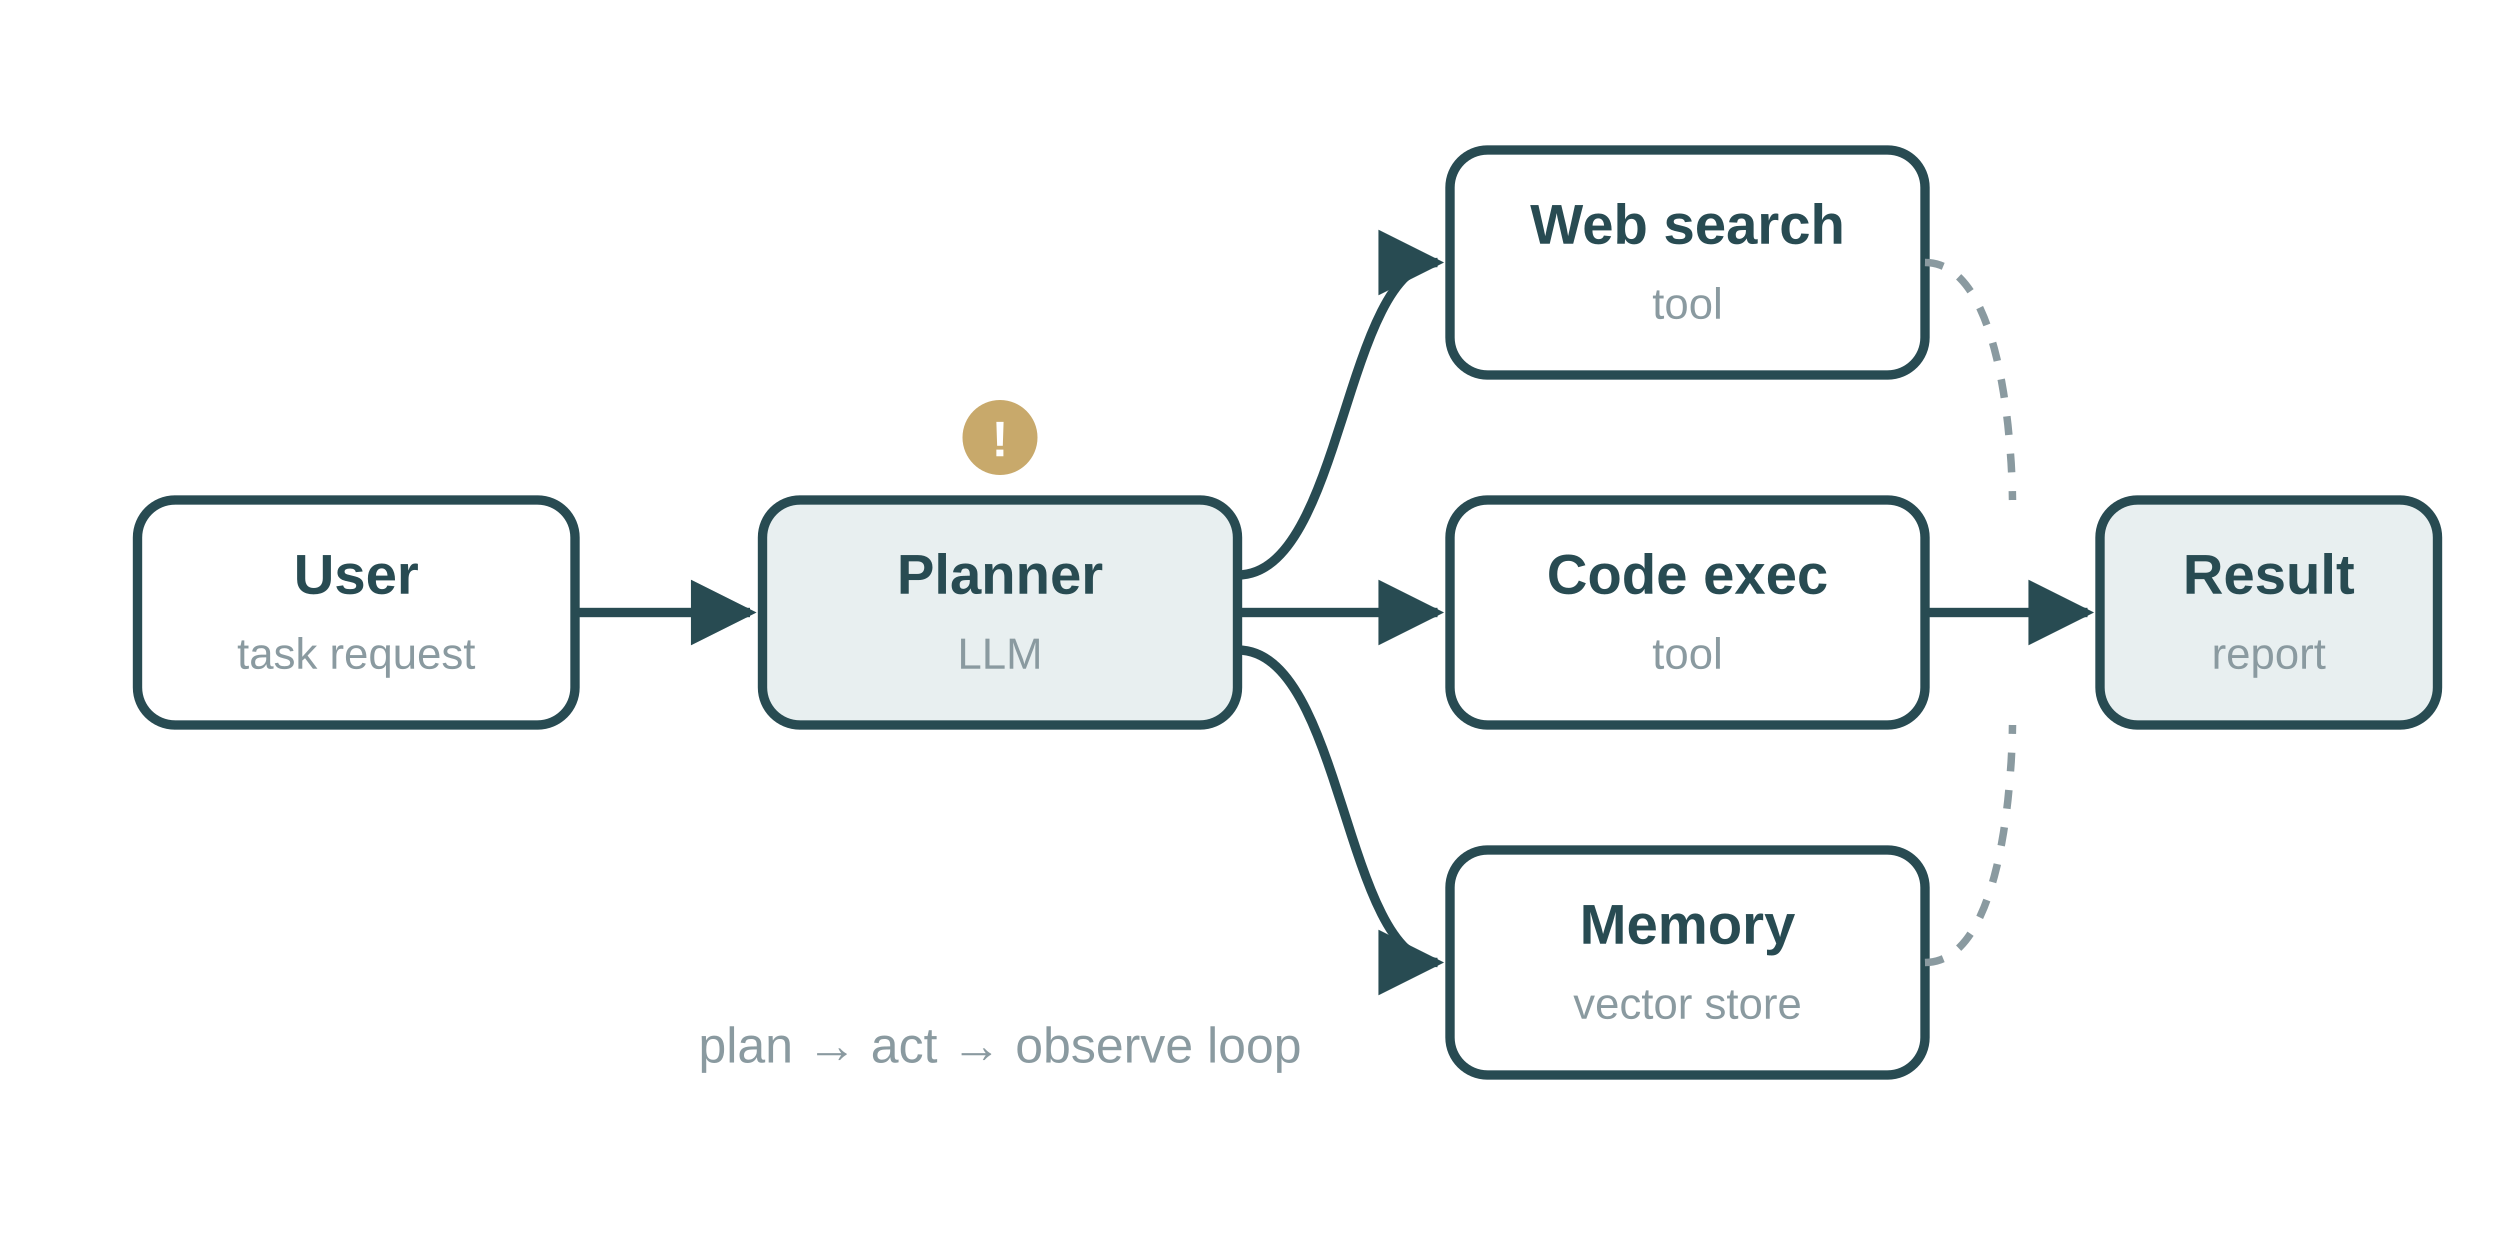
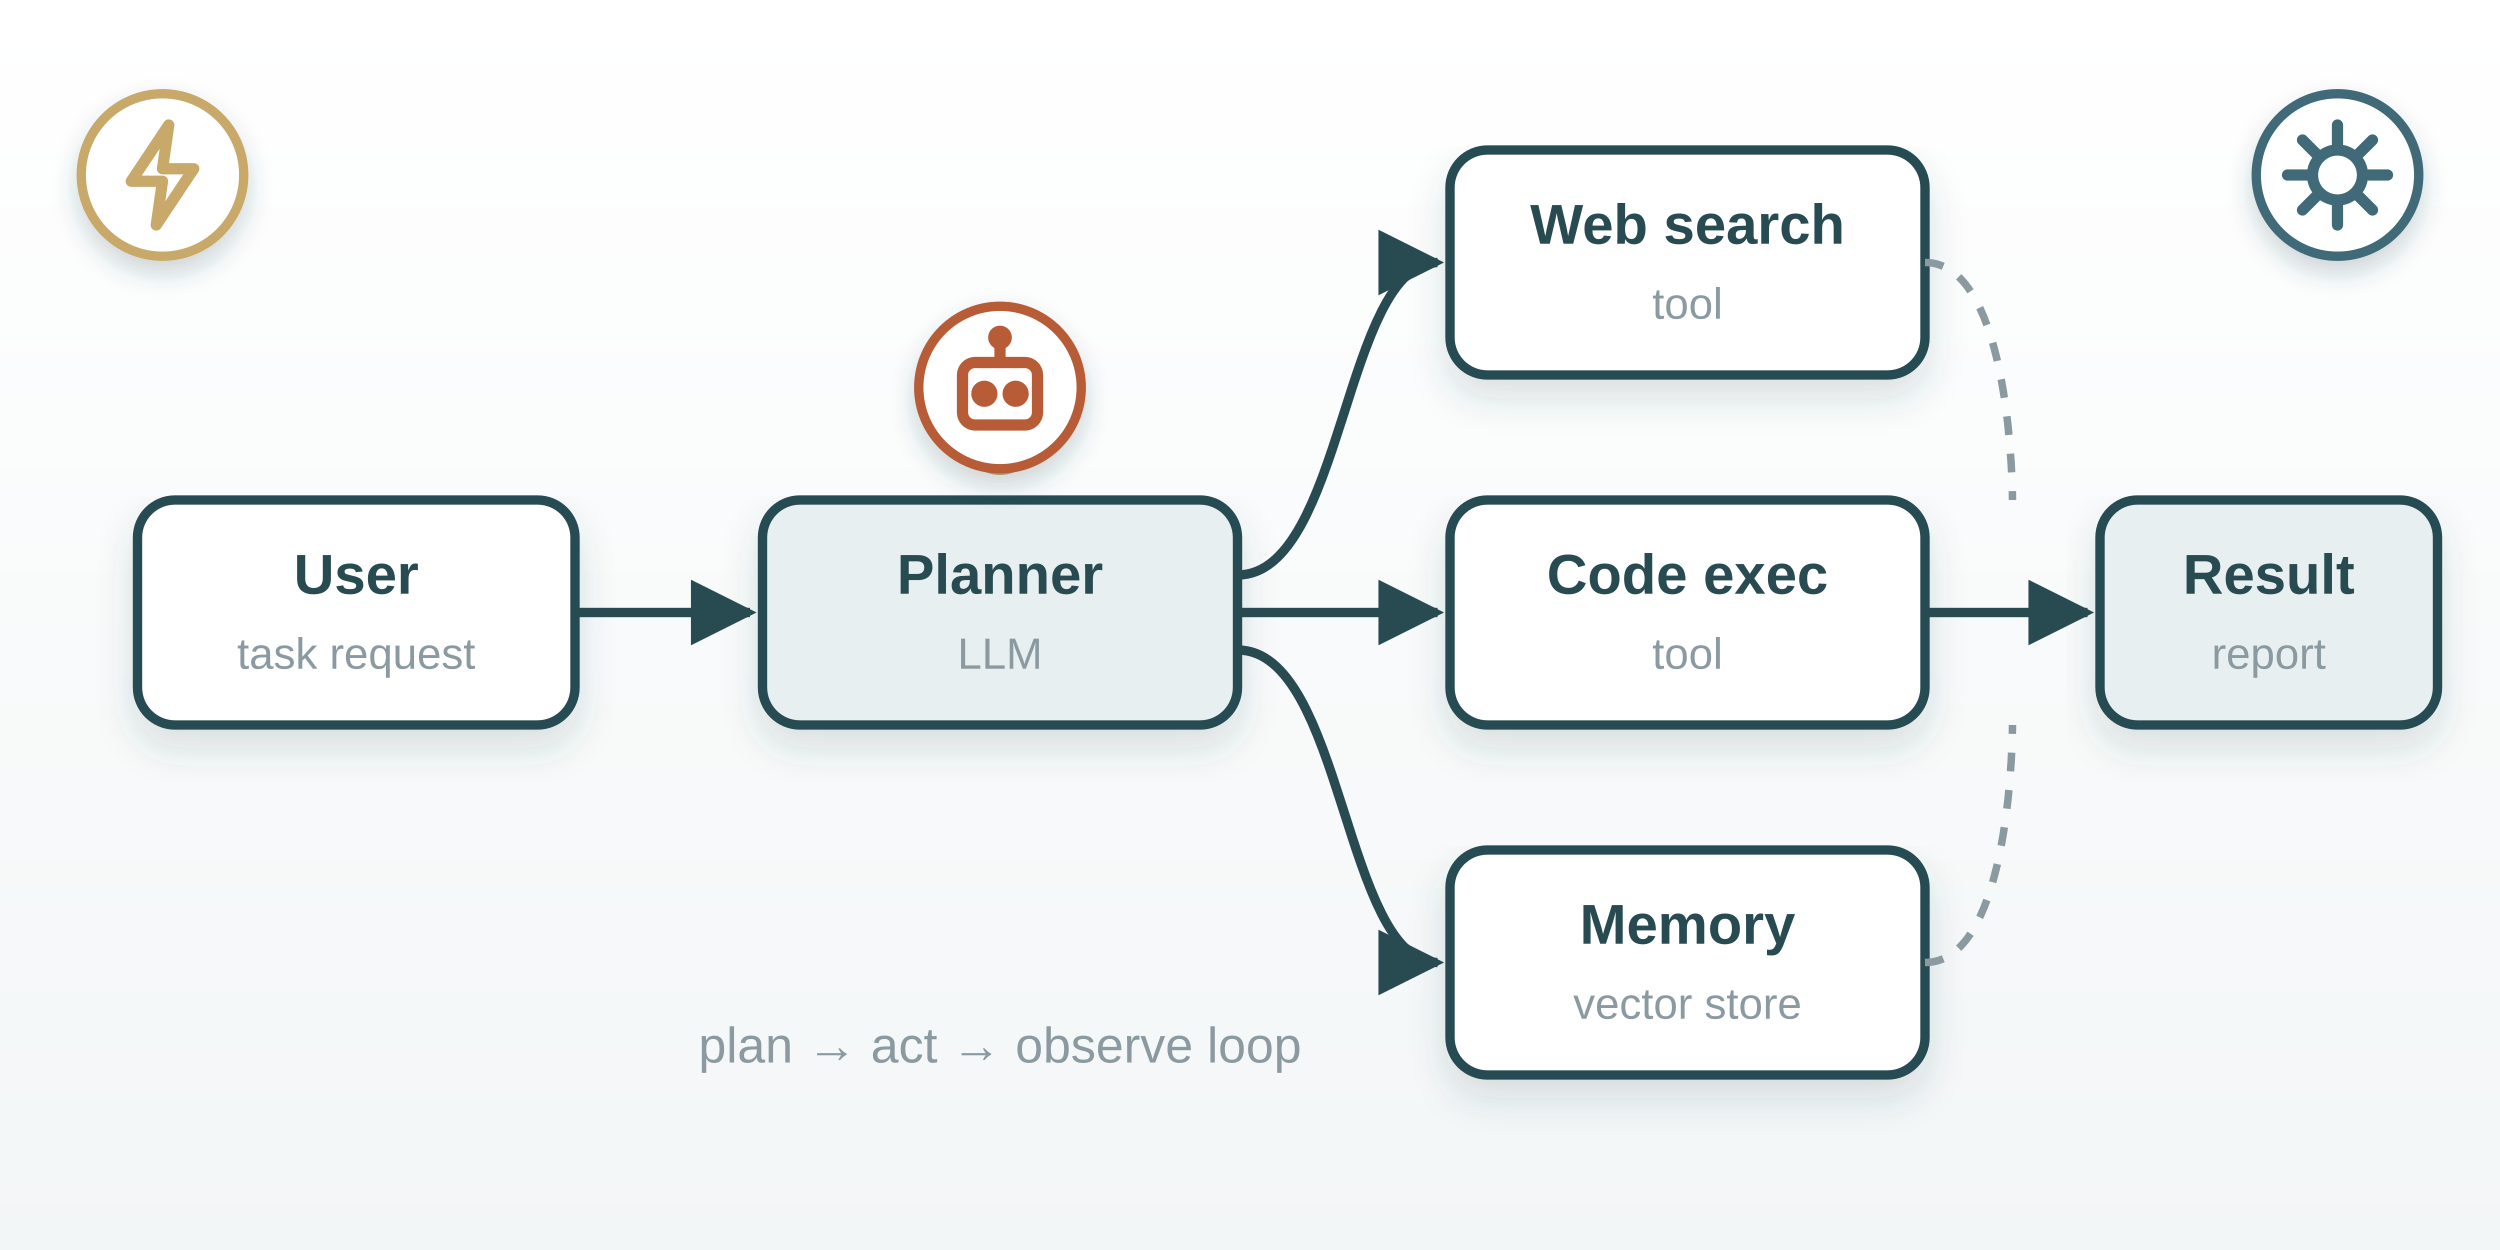
<svg xmlns="http://www.w3.org/2000/svg" viewBox="0 0 400 200" font-family="Manrope, Arial, sans-serif" role="img" aria-label="Agent workflow diagram with planner, tools and memory">
-   <rect width="400" height="200" fill="#ffffff" />
+   <rect width="400" height="200" fill="url(#ground)" />
+   <defs>
+     <linearGradient id="ground" x1="0" y1="0" x2="0" y2="1">
+       <stop offset="0" stop-color="#ffffff" />
+       <stop offset="1" stop-color="#f3f6f7" />
+     </linearGradient>
+     <filter id="sh" x="-10%" y="-10%" width="130%" height="140%">
+       <feDropShadow dx="0" dy="3" stdDeviation="3" flood-color="#284b52" flood-opacity="0.16" />
+     </filter>
+     <filter id="bs" x="-30%" y="-30%" width="160%" height="160%">
+       <feDropShadow dx="0" dy="2" stdDeviation="2" flood-color="#284b52" flood-opacity="0.22" />
+     </filter>
+   </defs>
  <defs>
    <marker id="ah" viewBox="0 0 10 10" refX="9" refY="5" markerWidth="7" markerHeight="7" orient="auto">
      <path d="M0 0 L10 5 L0 10 Z" fill="#284b52" />
    </marker>
  </defs>
-   <rect x="22" y="80" width="70" height="36" rx="6" fill="#ffffff" stroke="#284b52" stroke-width="1.5" />
+   <rect x="22" y="80" width="70" height="36" rx="6" fill="#ffffff" stroke="#284b52" stroke-width="1.5" filter="url(#sh)" />
  <text x="57.0" y="95" font-size="9" font-weight="700" fill="#284b52" text-anchor="middle">User</text>
  <text x="57.0" y="107" font-size="7" font-weight="500" fill="#8a9aa0" text-anchor="middle">task request</text>
-   <rect x="122" y="80" width="76" height="36" rx="6" fill="#e8eff0" stroke="#284b52" stroke-width="1.5" />
+   <rect x="122" y="80" width="76" height="36" rx="6" fill="#e8eff0" stroke="#284b52" stroke-width="1.5" filter="url(#sh)" />
  <text x="160.0" y="95" font-size="9" font-weight="700" fill="#284b52" text-anchor="middle">Planner</text>
  <text x="160.0" y="107" font-size="7" font-weight="500" fill="#8a9aa0" text-anchor="middle">LLM</text>
-   <rect x="232" y="24" width="76" height="36" rx="6" fill="#ffffff" stroke="#284b52" stroke-width="1.5" />
+   <rect x="232" y="24" width="76" height="36" rx="6" fill="#ffffff" stroke="#284b52" stroke-width="1.5" filter="url(#sh)" />
  <text x="270.0" y="39" font-size="9" font-weight="700" fill="#284b52" text-anchor="middle">Web search</text>
  <text x="270.0" y="51" font-size="7" font-weight="500" fill="#8a9aa0" text-anchor="middle">tool</text>
-   <rect x="232" y="80" width="76" height="36" rx="6" fill="#ffffff" stroke="#284b52" stroke-width="1.5" />
+   <rect x="232" y="80" width="76" height="36" rx="6" fill="#ffffff" stroke="#284b52" stroke-width="1.5" filter="url(#sh)" />
  <text x="270.0" y="95" font-size="9" font-weight="700" fill="#284b52" text-anchor="middle">Code exec</text>
  <text x="270.0" y="107" font-size="7" font-weight="500" fill="#8a9aa0" text-anchor="middle">tool</text>
-   <rect x="232" y="136" width="76" height="36" rx="6" fill="#ffffff" stroke="#284b52" stroke-width="1.5" />
+   <rect x="232" y="136" width="76" height="36" rx="6" fill="#ffffff" stroke="#284b52" stroke-width="1.5" filter="url(#sh)" />
  <text x="270.0" y="151" font-size="9" font-weight="700" fill="#284b52" text-anchor="middle">Memory</text>
  <text x="270.0" y="163" font-size="7" font-weight="500" fill="#8a9aa0" text-anchor="middle">vector store</text>
-   <rect x="336" y="80" width="54" height="36" rx="6" fill="#e8eff0" stroke="#284b52" stroke-width="1.5" />
+   <rect x="336" y="80" width="54" height="36" rx="6" fill="#e8eff0" stroke="#284b52" stroke-width="1.5" filter="url(#sh)" />
  <text x="363.0" y="95" font-size="9" font-weight="700" fill="#284b52" text-anchor="middle">Result</text>
  <text x="363.0" y="107" font-size="7" font-weight="500" fill="#8a9aa0" text-anchor="middle">report</text>
  <g fill="none" stroke="#284b52" stroke-width="1.5" marker-end="url(#ah)">
    <path d="M92 98 H120" />
    <path d="M198 92 C215 92 215 42 230 42" />
    <path d="M198 98 H230" />
    <path d="M198 104 C215 104 215 154 230 154" />
    <path d="M308 98 H334" />
  </g>
  <path d="M308 42 C322 42 322 80 322 80 M308 154 C322 154 322 116 322 116" fill="none" stroke="#8a9aa0" stroke-width="1.2" stroke-dasharray="3 3" />
  <circle cx="160" cy="70" r="6" fill="#c8a96b" />
  <text x="160" y="73" font-size="8" font-weight="800" fill="#ffffff" text-anchor="middle">!</text>
  <text x="160" y="170" font-size="8" font-weight="500" fill="#8a9aa0" text-anchor="middle">plan → act → observe loop</text>
+   <g transform="translate(160 62)" filter="url(#bs)">
+     <circle r="13" fill="#ffffff" stroke="#b85c38" stroke-width="1.5" />
+     <g fill="none" stroke="#b85c38" stroke-width="1.8" stroke-linecap="round" stroke-linejoin="round" color="#b85c38">
+       <rect x="-6" y="-4" width="12" height="10" rx="2" />
+       <circle cx="-2.5" cy="1" r="1.2" fill="currentColor" />
+       <circle cx="2.5" cy="1" r="1.2" fill="currentColor" />
+       <path d="M0 -4 V-7" />
+       <circle cx="0" cy="-8" r="1" fill="currentColor" />
+     </g>
+   </g>
+   <g transform="translate(374 28)" filter="url(#bs)">
+     <circle r="13" fill="#ffffff" stroke="#3f6b78" stroke-width="1.5" />
+     <g fill="none" stroke="#3f6b78" stroke-width="1.8" stroke-linecap="round" stroke-linejoin="round" color="#3f6b78">
+       <circle r="4" />
+       <path d="M0 -8 V-5 M0 5 V8 M-8 0 H-5 M5 0 H8 M-5.6 -5.6 L-3.5 -3.5 M3.5 3.5 L5.6 5.6 M5.6 -5.6 L3.5 -3.5 M-3.5 3.5 L-5.6 5.6" />
+     </g>
+   </g>
+   <g transform="translate(26 28)" filter="url(#bs)">
+     <circle r="13" fill="#ffffff" stroke="#c8a96b" stroke-width="1.5" />
+     <g fill="none" stroke="#c8a96b" stroke-width="1.8" stroke-linecap="round" stroke-linejoin="round" color="#c8a96b">
+       <path d="M1 -8 L-5 1 H0 L-1 8 L5 -1 H0 Z" />
+     </g>
+   </g>
</svg>
